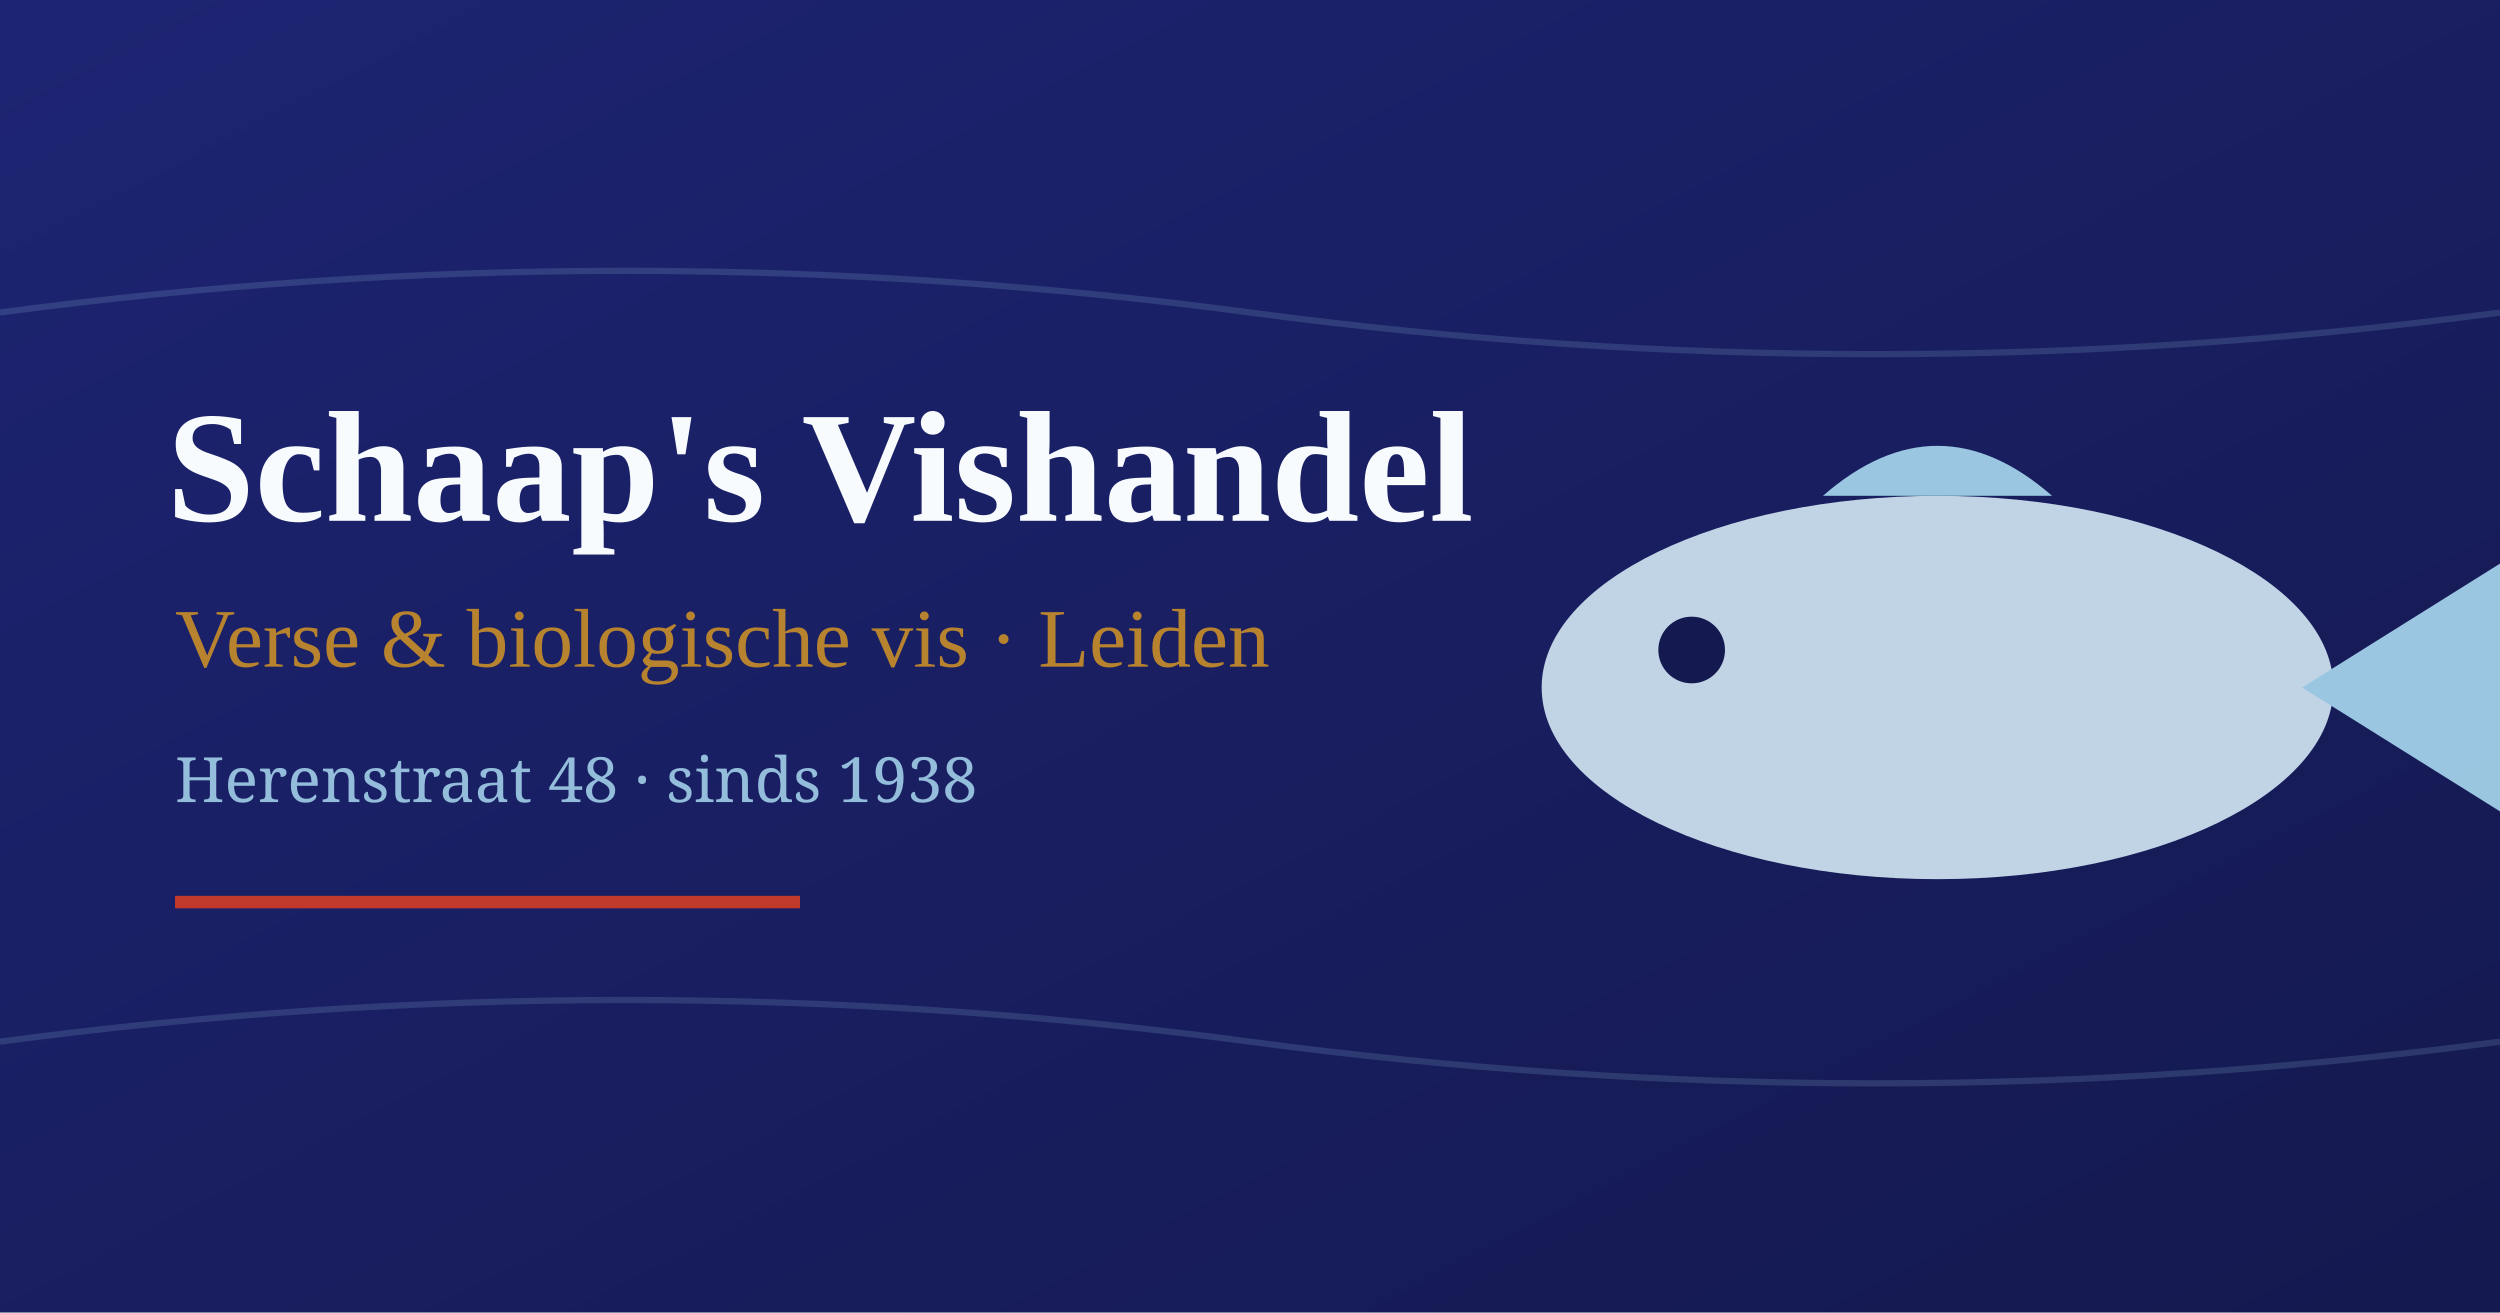
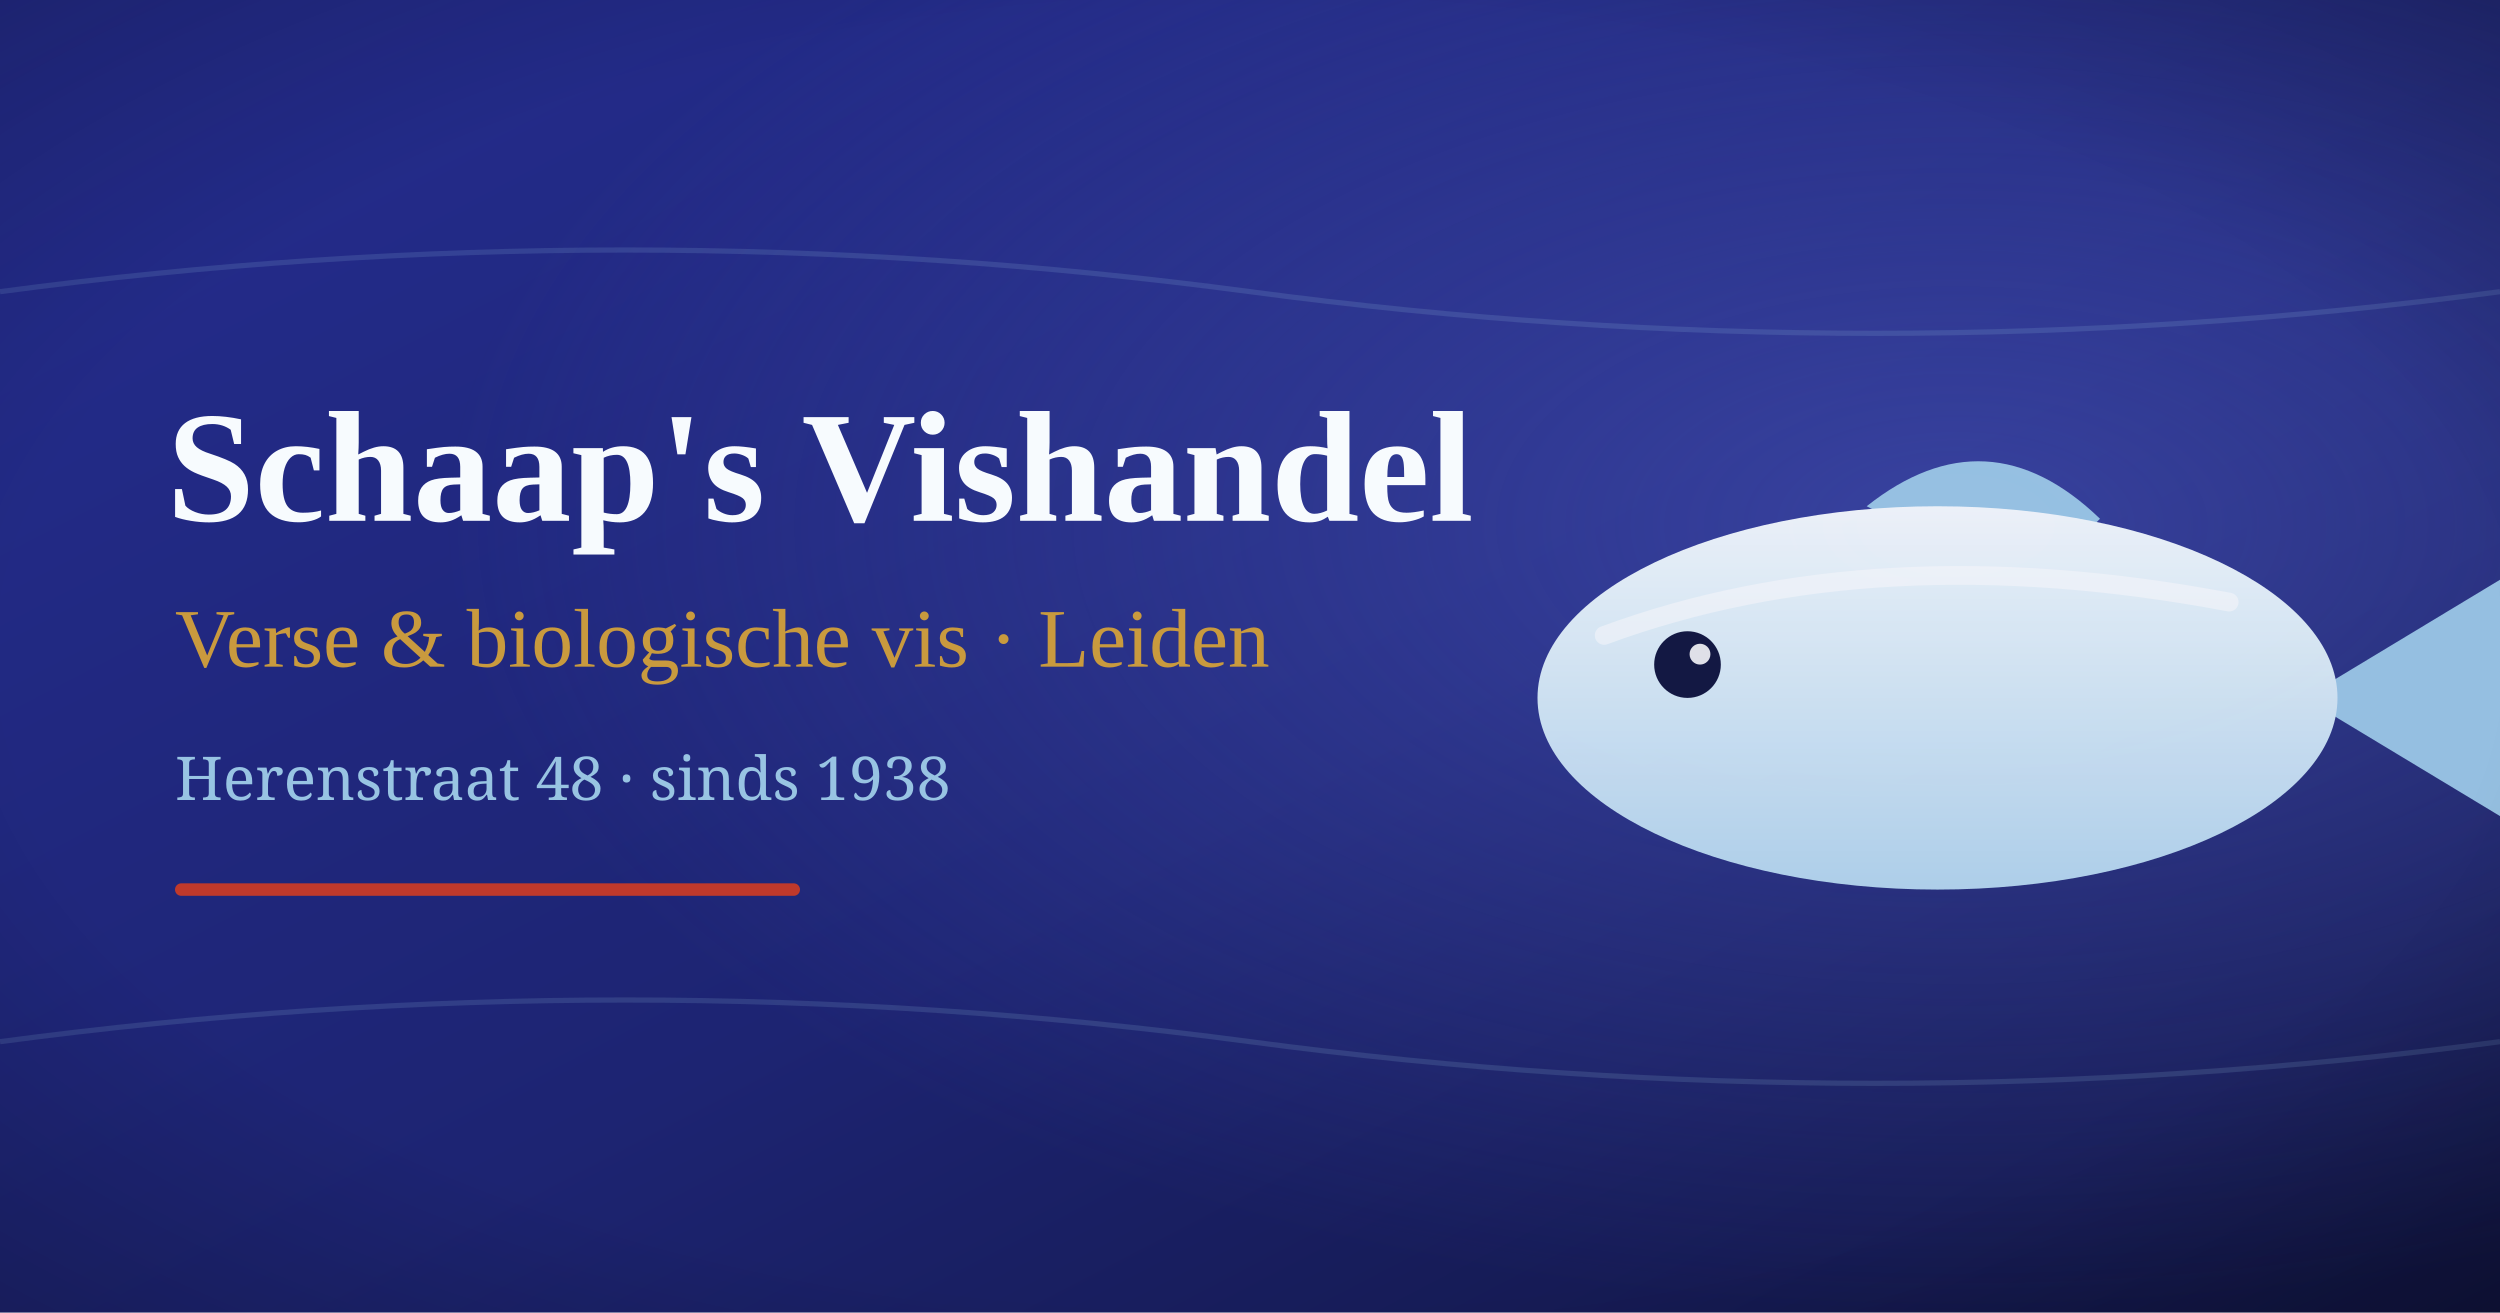
<svg xmlns="http://www.w3.org/2000/svg" viewBox="0 0 1200 630" role="img" aria-label="Schaap's Vishandel Leiden — verse en biologische vis sinds 1938">
  <defs>
    <linearGradient id="ogbg" x1="0" y1="0" x2="1" y2="1">
-       <stop offset="0" stop-color="#1d2472" />
-       <stop offset="1" stop-color="#14194f" />
+       <stop offset="0" stop-color="#252d90" />
+       <stop offset="0.55" stop-color="#1d2472" />
+       <stop offset="1" stop-color="#10143f" />
    </linearGradient>
+     <radialGradient id="ogglow" cx="0.78" cy="0.4" r="0.6">
+       <stop offset="0" stop-color="#4a56be" stop-opacity="0.6" />
+       <stop offset="1" stop-color="#4a56be" stop-opacity="0" />
+     </radialGradient>
+     <linearGradient id="ogbody" x1="0" y1="0" x2="0" y2="1">
+       <stop offset="0" stop-color="#f4f9fd" />
+       <stop offset="1" stop-color="#b4d6ee" />
+     </linearGradient>
+     <radialGradient id="ogvig" cx="0.5" cy="0.5" r="0.8">
+       <stop offset="0.62" stop-color="#000" stop-opacity="0" />
+       <stop offset="1" stop-color="#000" stop-opacity="0.32" />
+     </radialGradient>
  </defs>
  <rect width="1200" height="630" fill="url(#ogbg)" />
-   <g fill="none" stroke="#a8d8f0" stroke-width="3" opacity="0.16">
-     <path d="M0 150 Q300 110 600 150 T1200 150" />
+   <rect width="1200" height="630" fill="url(#ogglow)" />
+   <g fill="none" stroke="#a8d8f0" stroke-width="2.5" opacity="0.14">
+     <path d="M0 140 Q300 100 600 140 T1200 140" />
    <path d="M0 500 Q300 460 600 500 T1200 500" />
  </g>
-   <g transform="translate(930 330)" opacity="0.9">
-     <ellipse cx="0" cy="0" rx="190" ry="92" fill="#d4e8f5" />
-     <polygon points="175,0 290,-72 290,72" fill="#a8d8f0" />
-     <path d="M-55 -92 Q0 -140 55 -92" fill="#a8d8f0" />
-     <circle cx="-118" cy="-18" r="16" fill="#14194f" />
+   <g transform="translate(930 335)" opacity="0.95">
+     <polygon points="176,0 292,-70 292,70" fill="#9ac6e6" />
+     <path d="M-34 -92 Q24 -138 78 -86 L44 -52 Z" fill="#9ac6e6" />
+     <ellipse cx="0" cy="0" rx="192" ry="92" fill="url(#ogbody)" />
+     <path d="M-160 -30 Q-30 -78 140 -46" fill="none" stroke="#fff" stroke-width="9" opacity="0.55" stroke-linecap="round" />
+     <circle cx="-120" cy="-16" r="16" fill="#12163f" />
+     <circle cx="-114" cy="-21" r="5" fill="#fff" opacity="0.9" />
  </g>
  <text x="80" y="250" font-family="Georgia, 'Times New Roman', serif" font-size="76" font-weight="700" fill="#f7fbfe">Schaap's Vishandel</text>
-   <text x="84" y="320" font-family="Georgia, 'Times New Roman', serif" font-size="40" fill="#b8832e">Verse &amp; biologische vis · Leiden</text>
-   <text x="84" y="385" font-family="Georgia, serif" font-size="30" fill="#a8d8f0" opacity="0.85">Herenstraat 48 · sinds 1938</text>
-   <rect x="84" y="430" width="300" height="6" fill="#c0392b" />
+   <text x="84" y="320" font-family="Georgia, 'Times New Roman', serif" font-size="40" fill="#c99a3e">Verse &amp; biologische vis · Leiden</text>
+   <text x="84" y="384" font-family="Georgia, serif" font-size="29" fill="#a8d8f0" opacity="0.88">Herenstraat 48 · sinds 1938</text>
+   <rect x="84" y="424" width="300" height="6" rx="3" fill="#c0392b" />
+   <rect width="1200" height="630" fill="url(#ogvig)" />
</svg>
